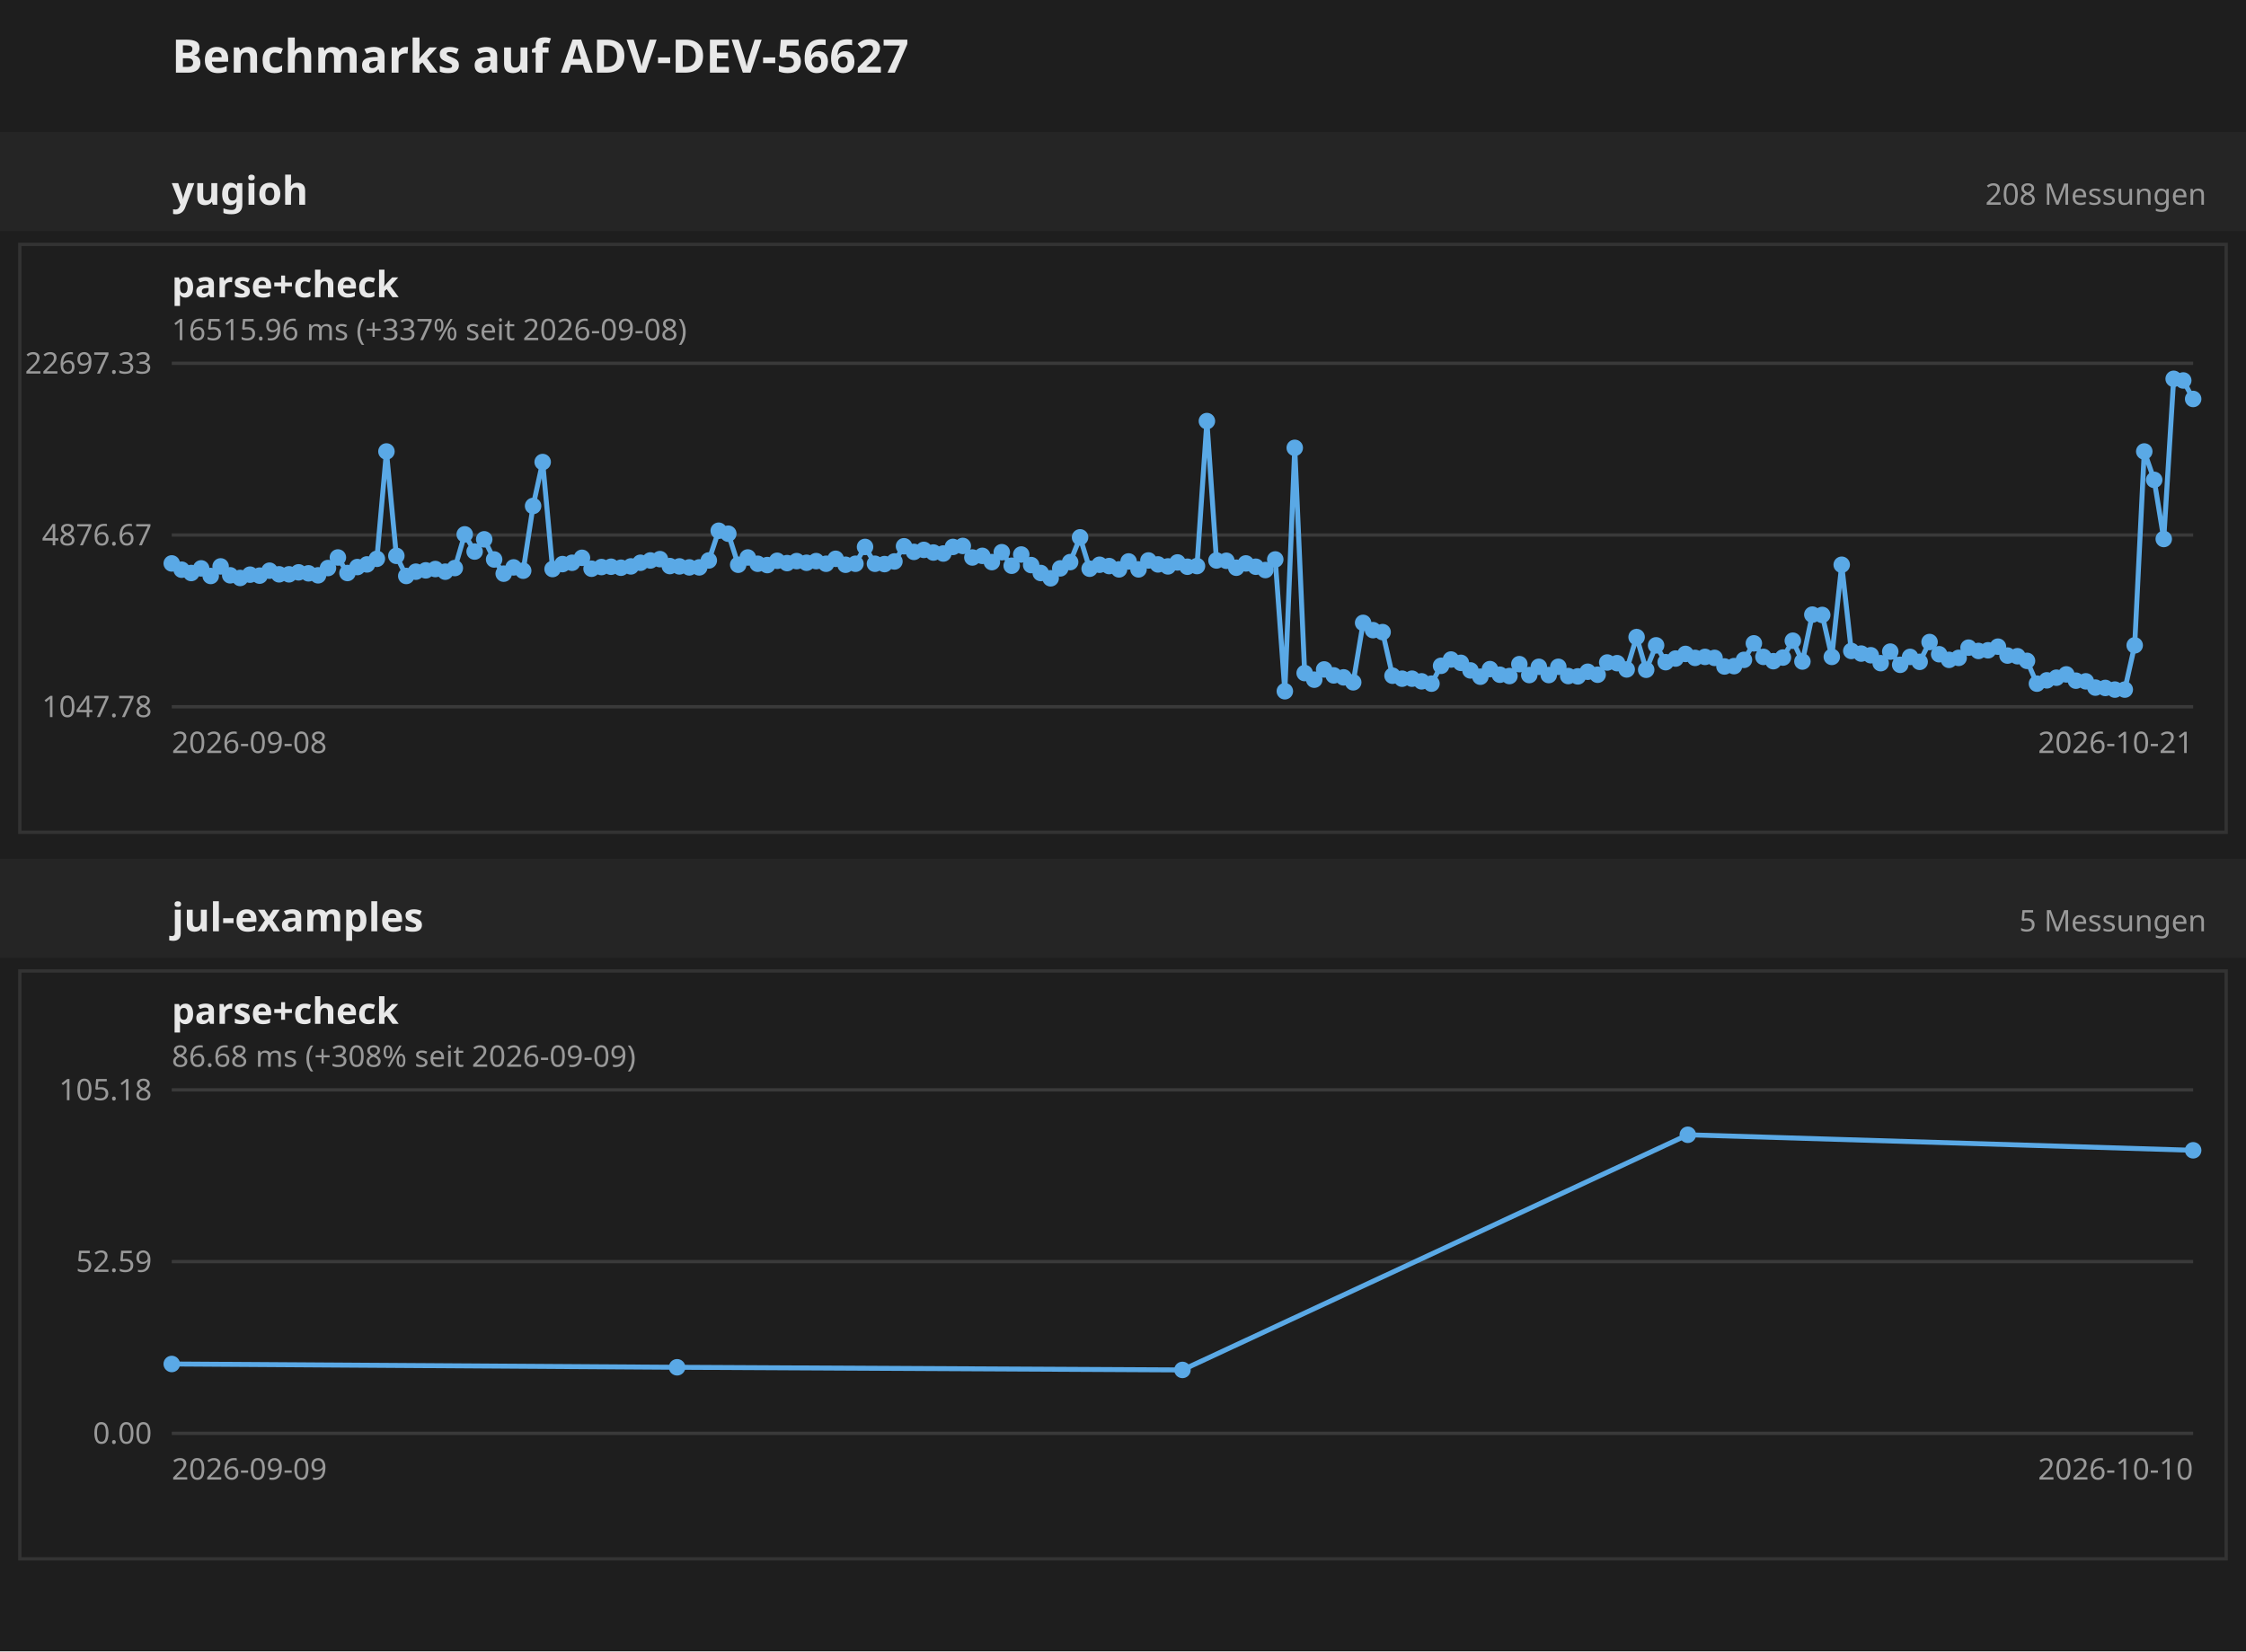
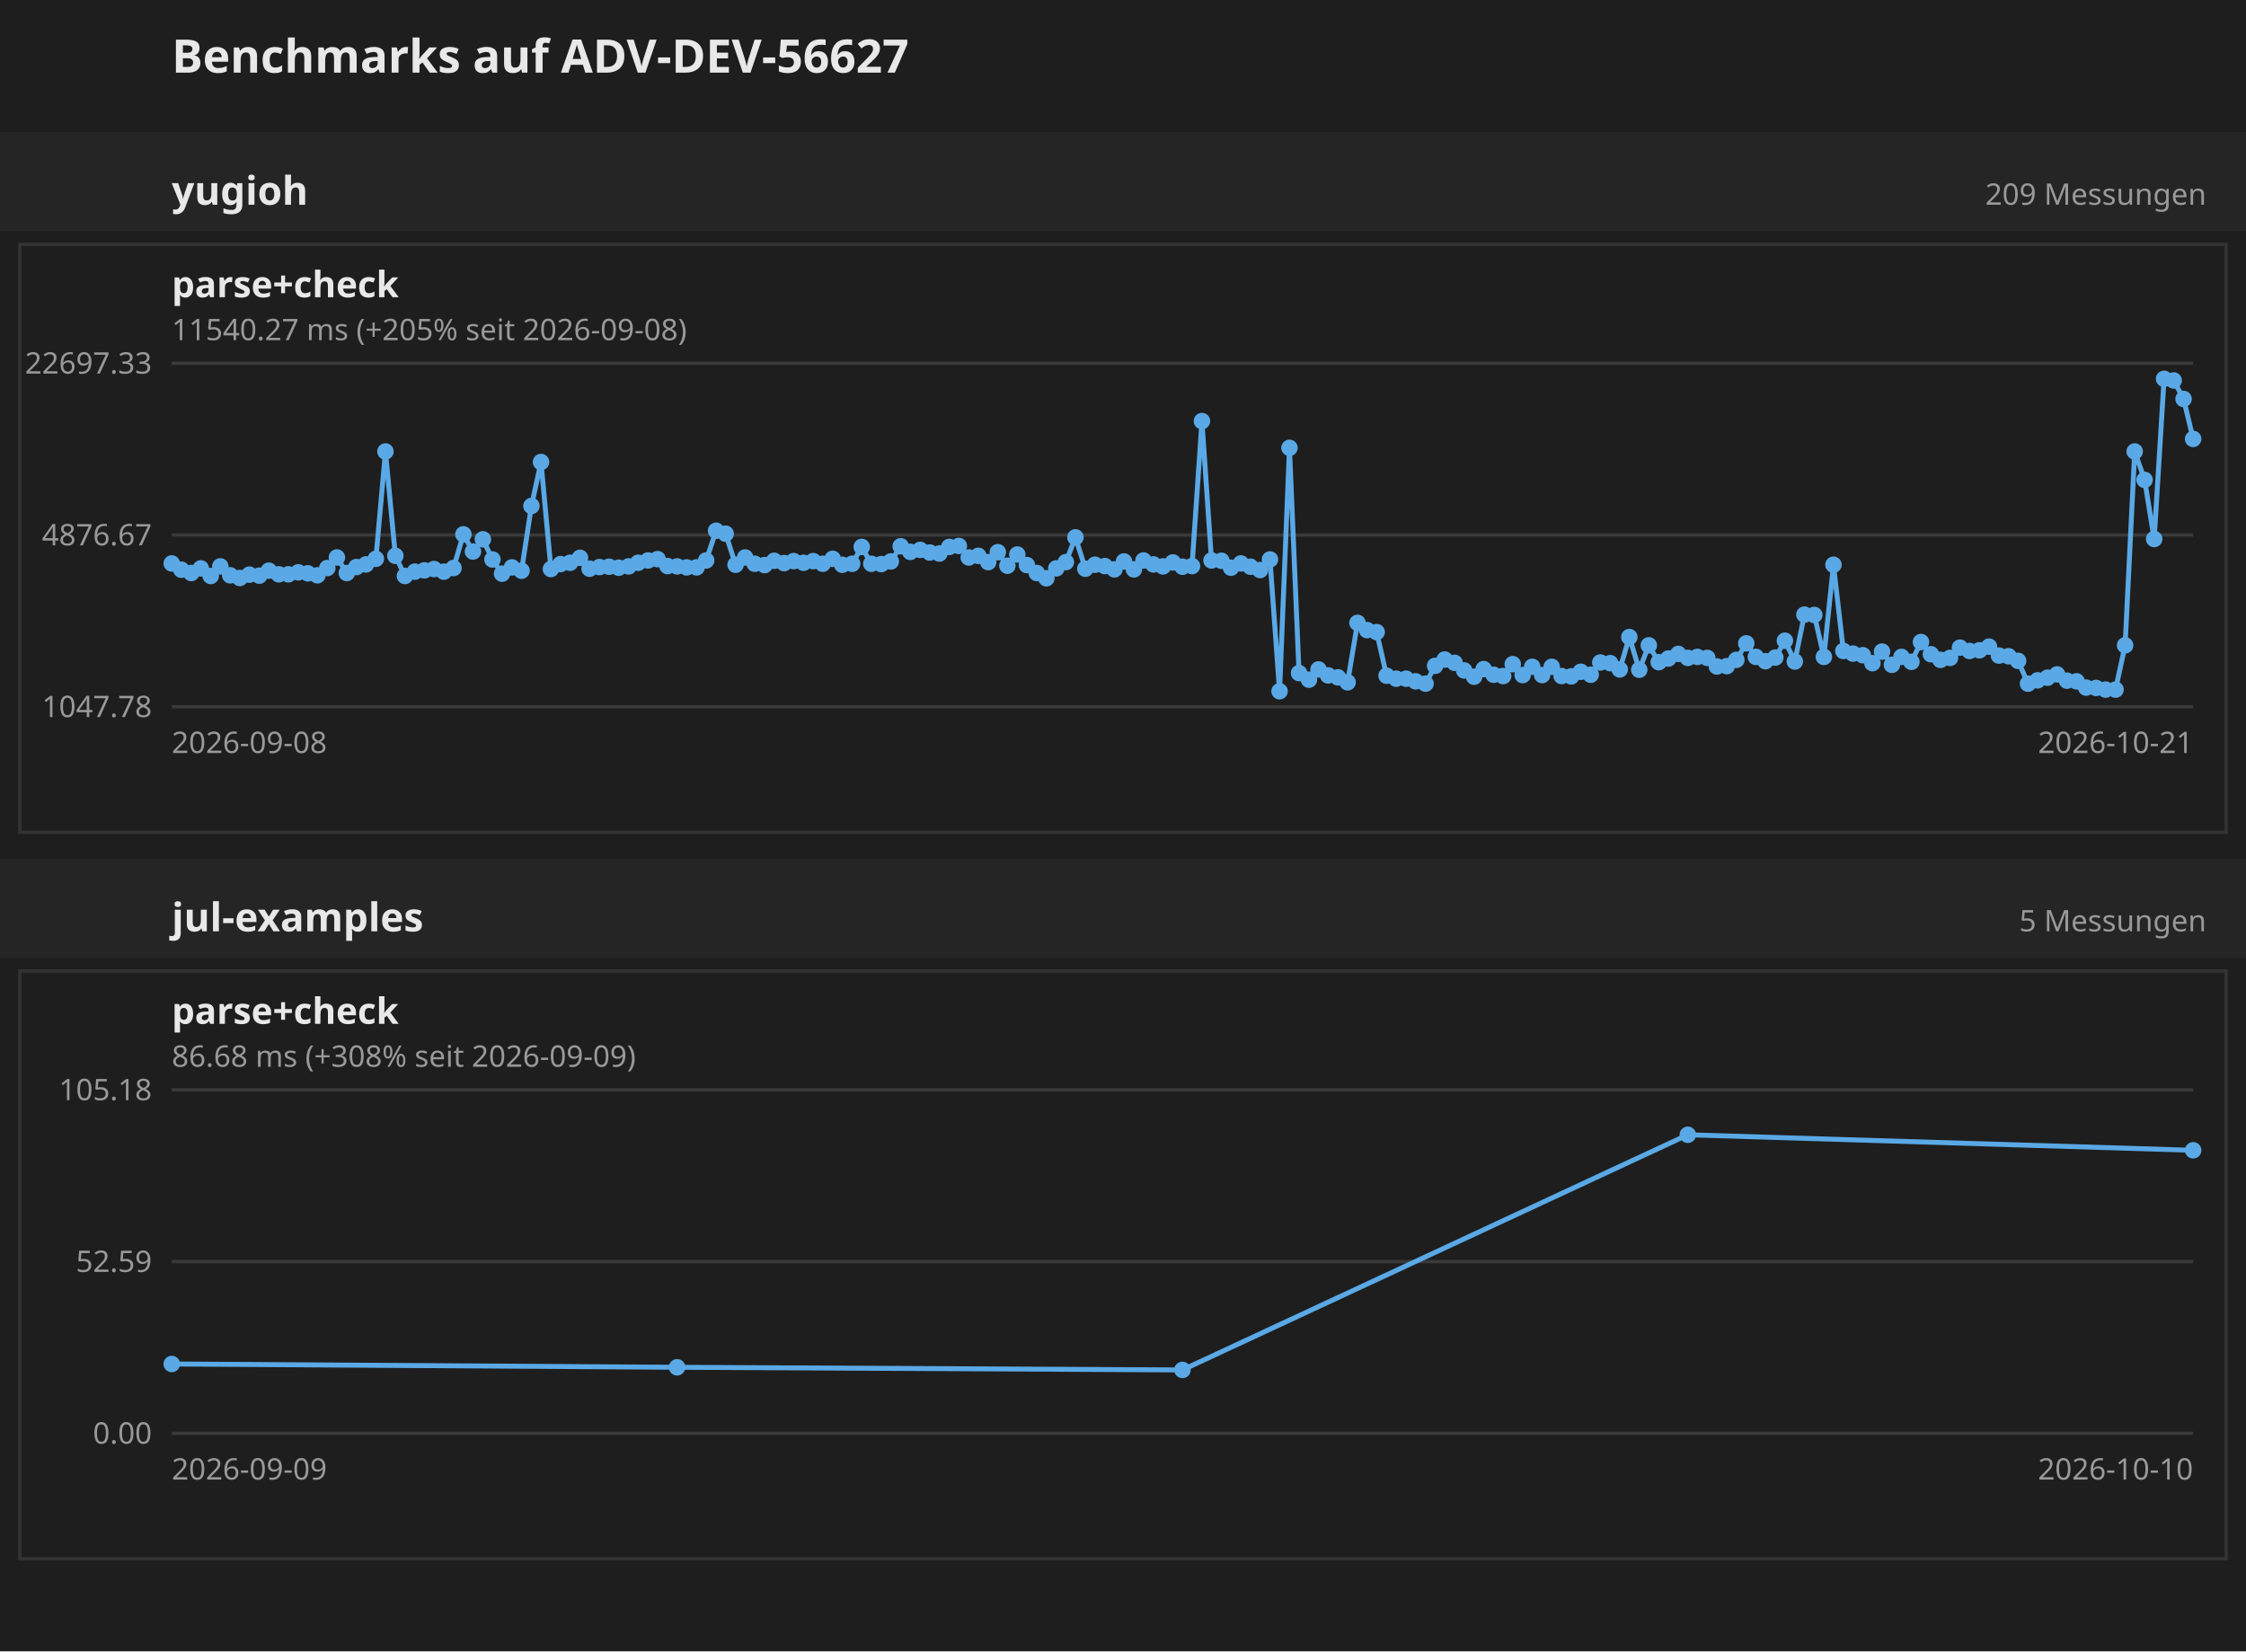
<svg xmlns="http://www.w3.org/2000/svg" width="680" height="500" font-family="sans-serif">
  <rect width="680" height="500" fill="#1e1e1e" />
  <text x="52" y="22" font-size="14" font-weight="bold" fill="#e8e8e8">Benchmarks auf ADV-DEV-56627</text>
  <g transform="translate(0 40)">
    <rect x="0" y="0" width="680" height="30" fill="#252525" />
    <text x="52" y="22" font-size="12" font-weight="bold" fill="#e8e8e8">yugioh</text>
-     <text x="668" y="22" text-anchor="end" font-size="9" fill="#999">208 Messungen</text>
+     <text x="668" y="22" text-anchor="end" font-size="9" fill="#999">209 Messungen</text>
    <g transform="translate(0 30)">
      <g transform="translate(0 0)">
        <rect x="6" y="4" width="668" height="178" fill="none" stroke="#333" />
        <text x="52" y="20" font-size="11" font-weight="bold" fill="#e8e8e8">parse+check</text>
-         <text x="52" y="33" font-size="9" fill="#999">16515.96 ms (+337% seit 2026-09-08)</text>
+         <text x="52" y="33" font-size="9" fill="#999">11540.27 ms (+205% seit 2026-09-08)</text>
        <line x1="52" y1="144.0" x2="664" y2="144.0" stroke="#3a3a3a" />
        <text x="46" y="144.0" text-anchor="end" dominant-baseline="middle" font-size="9" fill="#999">1047.78</text>
        <line x1="52" y1="92.0" x2="664" y2="92.0" stroke="#3a3a3a" />
        <text x="46" y="92.0" text-anchor="end" dominant-baseline="middle" font-size="9" fill="#999">4876.67</text>
        <line x1="52" y1="40.0" x2="664" y2="40.0" stroke="#3a3a3a" />
        <text x="46" y="40.0" text-anchor="end" dominant-baseline="middle" font-size="9" fill="#999">22697.33</text>
        <text x="52" y="158" font-size="9" fill="#999">2026-09-08</text>
        <text x="664" y="158" text-anchor="end" font-size="9" fill="#999">2026-10-21</text>
-         <polyline fill="none" stroke="#5aa9e6" stroke-width="1.5" points="52.0,100.6 55.0,102.5 57.9,103.5 60.9,102.1 63.8,104.4 66.8,101.5 69.7,104.2 72.7,105.0 75.7,104.0 78.6,104.3 81.6,102.8 84.5,103.9 87.5,103.9 90.4,103.3 93.4,103.6 96.3,104.2 99.3,102.0 102.3,98.8 105.2,103.5 108.2,101.7 111.1,100.9 114.1,99.2 117.0,66.7 120.0,98.3 123.0,104.4 125.9,103.1 128.9,102.7 131.8,102.3 134.8,103.1 137.7,102.0 140.7,91.8 143.7,97.0 146.6,93.3 149.6,99.4 152.5,103.7 155.5,101.8 158.4,102.8 161.4,83.2 164.3,69.9 167.3,102.3 170.3,100.8 173.2,100.4 176.2,98.9 179.1,102.2 182.1,101.7 185.0,101.6 188.0,101.9 191.0,101.5 193.9,100.4 196.9,99.7 199.8,99.3 202.8,101.4 205.7,101.5 208.7,101.8 211.7,101.8 214.6,99.7 217.6,90.7 220.5,91.6 223.5,101.0 226.4,98.8 229.4,100.7 232.3,101.1 235.3,99.8 238.3,100.5 241.2,99.9 244.2,100.4 247.1,99.9 250.1,100.7 253.0,99.2 256.0,101.0 259.0,100.7 261.9,95.6 264.9,100.7 267.8,100.8 270.8,100.0 273.7,95.4 276.7,97.1 279.7,96.5 282.6,97.3 285.6,97.6 288.5,95.6 291.5,95.3 294.4,98.8 297.4,98.3 300.3,100.2 303.3,97.2 306.3,101.3 309.2,97.9 312.2,101.1 315.1,103.5 318.1,105.1 321.0,102.1 324.0,100.2 327.0,92.7 329.9,102.2 332.9,101.0 335.8,101.4 338.8,102.4 341.7,100.0 344.7,102.4 347.7,99.7 350.6,100.9 353.6,101.5 356.5,100.3 359.5,101.6 362.4,101.4 365.4,57.5 368.3,99.7 371.3,99.8 374.3,101.9 377.2,100.6 380.2,101.6 383.1,102.6 386.1,99.4 389.0,139.3 392.0,65.6 395.0,133.8 397.9,135.8 400.9,132.7 403.8,134.5 406.8,135.1 409.7,136.6 412.7,118.6 415.7,120.8 418.6,121.4 421.6,134.6 424.5,135.5 427.5,135.5 430.4,136.3 433.4,137.0 436.3,131.6 439.3,129.7 442.3,130.7 445.2,133.0 448.2,134.9 451.1,132.6 454.1,134.3 457.0,134.7 460.0,131.1 463.0,134.4 465.9,131.9 468.9,134.4 471.8,131.9 474.8,134.7 477.7,134.8 480.7,133.4 483.7,134.3 486.6,130.6 489.6,130.8 492.5,132.7 495.5,122.9 498.4,132.8 501.4,125.4 504.3,130.5 507.3,129.4 510.3,128.0 513.2,129.2 516.2,128.9 519.1,129.2 522.1,131.8 525.0,131.7 528.0,129.8 531.0,124.8 533.9,128.9 536.9,130.2 539.8,129.1 542.8,124.0 545.7,130.3 548.7,116.1 551.7,116.2 554.6,128.9 557.6,101.0 560.5,127.1 563.5,127.9 566.4,128.4 569.4,130.8 572.3,127.3 575.3,131.3 578.3,128.9 581.2,130.4 584.2,124.4 587.1,128.1 590.1,129.8 593.0,129.2 596.0,126.1 599.0,127.1 601.9,126.9 604.9,125.8 607.8,128.5 610.8,128.7 613.7,130.1 616.7,137.0 619.7,136.0 622.6,135.2 625.6,134.2 628.5,136.1 631.5,136.3 634.4,138.2 637.4,138.3 640.3,138.8 643.3,138.8 646.3,125.4 649.2,66.7 652.2,75.3 655.1,93.2 658.1,44.7 661.0,45.2 664.0,50.8" />
+         <polyline fill="none" stroke="#5aa9e6" stroke-width="1.5" points="52.0,100.6 54.9,102.5 57.9,103.5 60.8,102.1 63.8,104.4 66.7,101.5 69.7,104.2 72.6,105.0 75.5,104.0 78.5,104.3 81.4,102.8 84.4,103.9 87.3,103.9 90.3,103.3 93.2,103.6 96.1,104.2 99.1,102.0 102.0,98.8 105.0,103.5 107.9,101.7 110.8,100.9 113.8,99.2 116.7,66.7 119.7,98.3 122.6,104.4 125.6,103.1 128.5,102.7 131.4,102.3 134.4,103.1 137.3,102.0 140.3,91.8 143.2,97.0 146.2,93.3 149.1,99.4 152.0,103.7 155.0,101.8 157.9,102.8 160.9,83.2 163.8,69.9 166.8,102.3 169.7,100.8 172.6,100.4 175.6,98.9 178.5,102.2 181.5,101.7 184.4,101.6 187.3,101.9 190.3,101.5 193.2,100.4 196.2,99.7 199.1,99.3 202.1,101.4 205.0,101.5 207.9,101.8 210.9,101.8 213.8,99.7 216.8,90.7 219.7,91.6 222.7,101.0 225.6,98.8 228.5,100.7 231.5,101.1 234.4,99.8 237.4,100.5 240.3,99.9 243.3,100.4 246.2,99.9 249.1,100.7 252.1,99.2 255.0,101.0 258.0,100.7 260.9,95.6 263.8,100.7 266.8,100.8 269.7,100.0 272.7,95.4 275.6,97.1 278.6,96.5 281.5,97.3 284.4,97.6 287.4,95.6 290.3,95.3 293.3,98.8 296.2,98.3 299.2,100.2 302.1,97.2 305.0,101.3 308.0,97.9 310.9,101.1 313.9,103.5 316.8,105.1 319.8,102.1 322.7,100.2 325.6,92.7 328.6,102.2 331.5,101.0 334.5,101.4 337.4,102.4 340.3,100.0 343.3,102.4 346.2,99.7 349.2,100.9 352.1,101.5 355.1,100.3 358.0,101.6 360.9,101.4 363.9,57.5 366.8,99.7 369.8,99.8 372.7,101.9 375.7,100.6 378.6,101.6 381.5,102.6 384.5,99.4 387.4,139.3 390.4,65.6 393.3,133.8 396.3,135.8 399.2,132.7 402.1,134.5 405.1,135.1 408.0,136.6 411.0,118.6 413.9,120.8 416.8,121.4 419.8,134.6 422.7,135.5 425.7,135.5 428.6,136.3 431.6,137.0 434.5,131.6 437.4,129.7 440.4,130.7 443.3,133.0 446.3,134.9 449.2,132.6 452.2,134.3 455.1,134.7 458.0,131.1 461.0,134.4 463.9,131.9 466.9,134.4 469.8,131.9 472.8,134.7 475.7,134.8 478.6,133.4 481.6,134.3 484.5,130.6 487.5,130.8 490.4,132.7 493.3,122.9 496.3,132.8 499.2,125.4 502.2,130.5 505.1,129.4 508.1,128.0 511.0,129.2 513.9,128.9 516.9,129.2 519.8,131.8 522.8,131.7 525.7,129.8 528.7,124.8 531.6,128.9 534.5,130.2 537.5,129.1 540.4,124.0 543.4,130.3 546.3,116.1 549.3,116.2 552.2,128.9 555.1,101.0 558.1,127.1 561.0,127.9 564.0,128.4 566.9,130.8 569.8,127.3 572.8,131.3 575.7,128.9 578.7,130.4 581.6,124.4 584.6,128.1 587.5,129.8 590.4,129.2 593.4,126.1 596.3,127.1 599.3,126.9 602.2,125.8 605.2,128.5 608.1,128.7 611.0,130.1 614.0,137.0 616.9,136.0 619.9,135.2 622.8,134.2 625.8,136.1 628.7,136.3 631.6,138.2 634.6,138.3 637.5,138.8 640.5,138.8 643.4,125.4 646.3,66.7 649.3,75.3 652.2,93.2 655.2,44.7 658.1,45.2 661.1,50.8 664.0,62.9" />
        <circle cx="52.0" cy="100.6" r="2.5" fill="#5aa9e6" />
-         <circle cx="55.0" cy="102.5" r="2.5" fill="#5aa9e6" />
+         <circle cx="54.9" cy="102.5" r="2.5" fill="#5aa9e6" />
        <circle cx="57.9" cy="103.5" r="2.5" fill="#5aa9e6" />
-         <circle cx="60.9" cy="102.1" r="2.5" fill="#5aa9e6" />
+         <circle cx="60.8" cy="102.1" r="2.5" fill="#5aa9e6" />
        <circle cx="63.8" cy="104.4" r="2.5" fill="#5aa9e6" />
-         <circle cx="66.8" cy="101.5" r="2.5" fill="#5aa9e6" />
+         <circle cx="66.7" cy="101.5" r="2.5" fill="#5aa9e6" />
        <circle cx="69.7" cy="104.2" r="2.5" fill="#5aa9e6" />
-         <circle cx="72.7" cy="105.0" r="2.5" fill="#5aa9e6" />
-         <circle cx="75.7" cy="104.0" r="2.5" fill="#5aa9e6" />
-         <circle cx="78.6" cy="104.3" r="2.5" fill="#5aa9e6" />
-         <circle cx="81.6" cy="102.8" r="2.5" fill="#5aa9e6" />
-         <circle cx="84.5" cy="103.9" r="2.5" fill="#5aa9e6" />
-         <circle cx="87.5" cy="103.9" r="2.5" fill="#5aa9e6" />
-         <circle cx="90.4" cy="103.3" r="2.5" fill="#5aa9e6" />
-         <circle cx="93.4" cy="103.6" r="2.5" fill="#5aa9e6" />
-         <circle cx="96.3" cy="104.2" r="2.5" fill="#5aa9e6" />
-         <circle cx="99.3" cy="102.0" r="2.5" fill="#5aa9e6" />
-         <circle cx="102.3" cy="98.8" r="2.5" fill="#5aa9e6" />
-         <circle cx="105.2" cy="103.5" r="2.5" fill="#5aa9e6" />
-         <circle cx="108.2" cy="101.7" r="2.5" fill="#5aa9e6" />
-         <circle cx="111.1" cy="100.9" r="2.5" fill="#5aa9e6" />
-         <circle cx="114.1" cy="99.2" r="2.5" fill="#5aa9e6" />
-         <circle cx="117.0" cy="66.7" r="2.5" fill="#5aa9e6" />
-         <circle cx="120.0" cy="98.3" r="2.5" fill="#5aa9e6" />
-         <circle cx="123.0" cy="104.4" r="2.5" fill="#5aa9e6" />
-         <circle cx="125.9" cy="103.1" r="2.5" fill="#5aa9e6" />
-         <circle cx="128.9" cy="102.7" r="2.5" fill="#5aa9e6" />
-         <circle cx="131.8" cy="102.3" r="2.5" fill="#5aa9e6" />
-         <circle cx="134.8" cy="103.1" r="2.5" fill="#5aa9e6" />
-         <circle cx="137.7" cy="102.0" r="2.5" fill="#5aa9e6" />
-         <circle cx="140.7" cy="91.8" r="2.5" fill="#5aa9e6" />
-         <circle cx="143.7" cy="97.0" r="2.5" fill="#5aa9e6" />
-         <circle cx="146.6" cy="93.3" r="2.5" fill="#5aa9e6" />
-         <circle cx="149.6" cy="99.4" r="2.5" fill="#5aa9e6" />
-         <circle cx="152.5" cy="103.7" r="2.5" fill="#5aa9e6" />
-         <circle cx="155.5" cy="101.8" r="2.5" fill="#5aa9e6" />
-         <circle cx="158.4" cy="102.8" r="2.5" fill="#5aa9e6" />
-         <circle cx="161.4" cy="83.2" r="2.5" fill="#5aa9e6" />
-         <circle cx="164.3" cy="69.9" r="2.5" fill="#5aa9e6" />
-         <circle cx="167.3" cy="102.3" r="2.5" fill="#5aa9e6" />
-         <circle cx="170.3" cy="100.8" r="2.5" fill="#5aa9e6" />
-         <circle cx="173.2" cy="100.4" r="2.5" fill="#5aa9e6" />
-         <circle cx="176.2" cy="98.9" r="2.5" fill="#5aa9e6" />
-         <circle cx="179.1" cy="102.2" r="2.5" fill="#5aa9e6" />
-         <circle cx="182.1" cy="101.7" r="2.5" fill="#5aa9e6" />
-         <circle cx="185.0" cy="101.6" r="2.5" fill="#5aa9e6" />
-         <circle cx="188.0" cy="101.9" r="2.5" fill="#5aa9e6" />
-         <circle cx="191.0" cy="101.5" r="2.5" fill="#5aa9e6" />
-         <circle cx="193.9" cy="100.4" r="2.5" fill="#5aa9e6" />
-         <circle cx="196.9" cy="99.7" r="2.5" fill="#5aa9e6" />
-         <circle cx="199.8" cy="99.3" r="2.5" fill="#5aa9e6" />
-         <circle cx="202.8" cy="101.4" r="2.5" fill="#5aa9e6" />
-         <circle cx="205.7" cy="101.5" r="2.5" fill="#5aa9e6" />
-         <circle cx="208.7" cy="101.8" r="2.5" fill="#5aa9e6" />
-         <circle cx="211.7" cy="101.8" r="2.5" fill="#5aa9e6" />
-         <circle cx="214.6" cy="99.7" r="2.5" fill="#5aa9e6" />
-         <circle cx="217.6" cy="90.7" r="2.5" fill="#5aa9e6" />
-         <circle cx="220.5" cy="91.6" r="2.5" fill="#5aa9e6" />
-         <circle cx="223.5" cy="101.0" r="2.5" fill="#5aa9e6" />
-         <circle cx="226.4" cy="98.8" r="2.5" fill="#5aa9e6" />
-         <circle cx="229.4" cy="100.7" r="2.5" fill="#5aa9e6" />
-         <circle cx="232.3" cy="101.1" r="2.5" fill="#5aa9e6" />
-         <circle cx="235.3" cy="99.8" r="2.5" fill="#5aa9e6" />
-         <circle cx="238.3" cy="100.5" r="2.5" fill="#5aa9e6" />
-         <circle cx="241.2" cy="99.9" r="2.5" fill="#5aa9e6" />
-         <circle cx="244.2" cy="100.4" r="2.5" fill="#5aa9e6" />
-         <circle cx="247.1" cy="99.9" r="2.5" fill="#5aa9e6" />
-         <circle cx="250.1" cy="100.7" r="2.5" fill="#5aa9e6" />
-         <circle cx="253.0" cy="99.2" r="2.5" fill="#5aa9e6" />
-         <circle cx="256.0" cy="101.0" r="2.5" fill="#5aa9e6" />
-         <circle cx="259.0" cy="100.7" r="2.5" fill="#5aa9e6" />
-         <circle cx="261.9" cy="95.6" r="2.5" fill="#5aa9e6" />
-         <circle cx="264.9" cy="100.7" r="2.5" fill="#5aa9e6" />
-         <circle cx="267.8" cy="100.8" r="2.5" fill="#5aa9e6" />
-         <circle cx="270.8" cy="100.0" r="2.5" fill="#5aa9e6" />
-         <circle cx="273.7" cy="95.4" r="2.5" fill="#5aa9e6" />
-         <circle cx="276.7" cy="97.1" r="2.5" fill="#5aa9e6" />
-         <circle cx="279.7" cy="96.5" r="2.5" fill="#5aa9e6" />
-         <circle cx="282.6" cy="97.3" r="2.5" fill="#5aa9e6" />
-         <circle cx="285.6" cy="97.6" r="2.5" fill="#5aa9e6" />
-         <circle cx="288.5" cy="95.6" r="2.5" fill="#5aa9e6" />
-         <circle cx="291.5" cy="95.3" r="2.5" fill="#5aa9e6" />
-         <circle cx="294.4" cy="98.8" r="2.5" fill="#5aa9e6" />
-         <circle cx="297.4" cy="98.3" r="2.5" fill="#5aa9e6" />
-         <circle cx="300.3" cy="100.2" r="2.5" fill="#5aa9e6" />
-         <circle cx="303.3" cy="97.2" r="2.5" fill="#5aa9e6" />
-         <circle cx="306.3" cy="101.3" r="2.5" fill="#5aa9e6" />
-         <circle cx="309.2" cy="97.9" r="2.5" fill="#5aa9e6" />
-         <circle cx="312.2" cy="101.1" r="2.5" fill="#5aa9e6" />
-         <circle cx="315.1" cy="103.5" r="2.5" fill="#5aa9e6" />
-         <circle cx="318.1" cy="105.1" r="2.5" fill="#5aa9e6" />
-         <circle cx="321.0" cy="102.1" r="2.5" fill="#5aa9e6" />
-         <circle cx="324.0" cy="100.2" r="2.5" fill="#5aa9e6" />
-         <circle cx="327.0" cy="92.7" r="2.5" fill="#5aa9e6" />
-         <circle cx="329.9" cy="102.2" r="2.5" fill="#5aa9e6" />
-         <circle cx="332.9" cy="101.0" r="2.5" fill="#5aa9e6" />
-         <circle cx="335.8" cy="101.4" r="2.5" fill="#5aa9e6" />
-         <circle cx="338.8" cy="102.4" r="2.5" fill="#5aa9e6" />
-         <circle cx="341.7" cy="100.0" r="2.5" fill="#5aa9e6" />
-         <circle cx="344.7" cy="102.4" r="2.5" fill="#5aa9e6" />
-         <circle cx="347.7" cy="99.7" r="2.5" fill="#5aa9e6" />
-         <circle cx="350.6" cy="100.9" r="2.5" fill="#5aa9e6" />
-         <circle cx="353.6" cy="101.5" r="2.5" fill="#5aa9e6" />
-         <circle cx="356.5" cy="100.3" r="2.5" fill="#5aa9e6" />
-         <circle cx="359.5" cy="101.6" r="2.5" fill="#5aa9e6" />
-         <circle cx="362.4" cy="101.4" r="2.5" fill="#5aa9e6" />
-         <circle cx="365.4" cy="57.5" r="2.5" fill="#5aa9e6" />
-         <circle cx="368.3" cy="99.7" r="2.5" fill="#5aa9e6" />
-         <circle cx="371.3" cy="99.8" r="2.5" fill="#5aa9e6" />
-         <circle cx="374.3" cy="101.9" r="2.5" fill="#5aa9e6" />
-         <circle cx="377.2" cy="100.6" r="2.5" fill="#5aa9e6" />
-         <circle cx="380.2" cy="101.6" r="2.5" fill="#5aa9e6" />
-         <circle cx="383.1" cy="102.6" r="2.5" fill="#5aa9e6" />
-         <circle cx="386.1" cy="99.4" r="2.5" fill="#5aa9e6" />
-         <circle cx="389.0" cy="139.3" r="2.5" fill="#5aa9e6" />
-         <circle cx="392.0" cy="65.6" r="2.5" fill="#5aa9e6" />
-         <circle cx="395.0" cy="133.8" r="2.5" fill="#5aa9e6" />
-         <circle cx="397.9" cy="135.8" r="2.5" fill="#5aa9e6" />
-         <circle cx="400.9" cy="132.7" r="2.5" fill="#5aa9e6" />
-         <circle cx="403.8" cy="134.5" r="2.5" fill="#5aa9e6" />
-         <circle cx="406.8" cy="135.1" r="2.5" fill="#5aa9e6" />
-         <circle cx="409.7" cy="136.6" r="2.5" fill="#5aa9e6" />
-         <circle cx="412.7" cy="118.6" r="2.5" fill="#5aa9e6" />
-         <circle cx="415.7" cy="120.8" r="2.5" fill="#5aa9e6" />
-         <circle cx="418.6" cy="121.4" r="2.5" fill="#5aa9e6" />
-         <circle cx="421.6" cy="134.6" r="2.5" fill="#5aa9e6" />
-         <circle cx="424.5" cy="135.5" r="2.5" fill="#5aa9e6" />
-         <circle cx="427.5" cy="135.5" r="2.5" fill="#5aa9e6" />
-         <circle cx="430.4" cy="136.3" r="2.5" fill="#5aa9e6" />
-         <circle cx="433.4" cy="137.0" r="2.5" fill="#5aa9e6" />
-         <circle cx="436.3" cy="131.6" r="2.5" fill="#5aa9e6" />
-         <circle cx="439.3" cy="129.7" r="2.5" fill="#5aa9e6" />
-         <circle cx="442.3" cy="130.7" r="2.5" fill="#5aa9e6" />
-         <circle cx="445.2" cy="133.0" r="2.5" fill="#5aa9e6" />
-         <circle cx="448.2" cy="134.9" r="2.5" fill="#5aa9e6" />
-         <circle cx="451.1" cy="132.6" r="2.5" fill="#5aa9e6" />
-         <circle cx="454.1" cy="134.3" r="2.5" fill="#5aa9e6" />
-         <circle cx="457.0" cy="134.7" r="2.5" fill="#5aa9e6" />
-         <circle cx="460.0" cy="131.1" r="2.5" fill="#5aa9e6" />
-         <circle cx="463.0" cy="134.4" r="2.5" fill="#5aa9e6" />
-         <circle cx="465.9" cy="131.9" r="2.5" fill="#5aa9e6" />
-         <circle cx="468.9" cy="134.4" r="2.5" fill="#5aa9e6" />
-         <circle cx="471.8" cy="131.9" r="2.5" fill="#5aa9e6" />
-         <circle cx="474.8" cy="134.7" r="2.5" fill="#5aa9e6" />
-         <circle cx="477.7" cy="134.8" r="2.5" fill="#5aa9e6" />
-         <circle cx="480.7" cy="133.4" r="2.5" fill="#5aa9e6" />
-         <circle cx="483.7" cy="134.3" r="2.5" fill="#5aa9e6" />
-         <circle cx="486.6" cy="130.6" r="2.5" fill="#5aa9e6" />
-         <circle cx="489.6" cy="130.8" r="2.5" fill="#5aa9e6" />
-         <circle cx="492.5" cy="132.7" r="2.5" fill="#5aa9e6" />
-         <circle cx="495.5" cy="122.9" r="2.5" fill="#5aa9e6" />
-         <circle cx="498.4" cy="132.8" r="2.5" fill="#5aa9e6" />
-         <circle cx="501.4" cy="125.4" r="2.5" fill="#5aa9e6" />
-         <circle cx="504.3" cy="130.5" r="2.5" fill="#5aa9e6" />
-         <circle cx="507.3" cy="129.4" r="2.5" fill="#5aa9e6" />
-         <circle cx="510.3" cy="128.0" r="2.5" fill="#5aa9e6" />
-         <circle cx="513.2" cy="129.2" r="2.5" fill="#5aa9e6" />
-         <circle cx="516.2" cy="128.9" r="2.5" fill="#5aa9e6" />
-         <circle cx="519.1" cy="129.2" r="2.5" fill="#5aa9e6" />
-         <circle cx="522.1" cy="131.8" r="2.5" fill="#5aa9e6" />
-         <circle cx="525.0" cy="131.7" r="2.5" fill="#5aa9e6" />
-         <circle cx="528.0" cy="129.8" r="2.5" fill="#5aa9e6" />
-         <circle cx="531.0" cy="124.8" r="2.5" fill="#5aa9e6" />
-         <circle cx="533.9" cy="128.9" r="2.5" fill="#5aa9e6" />
-         <circle cx="536.9" cy="130.2" r="2.5" fill="#5aa9e6" />
-         <circle cx="539.8" cy="129.1" r="2.5" fill="#5aa9e6" />
-         <circle cx="542.8" cy="124.0" r="2.5" fill="#5aa9e6" />
-         <circle cx="545.7" cy="130.3" r="2.5" fill="#5aa9e6" />
-         <circle cx="548.7" cy="116.1" r="2.5" fill="#5aa9e6" />
-         <circle cx="551.7" cy="116.2" r="2.5" fill="#5aa9e6" />
-         <circle cx="554.6" cy="128.9" r="2.5" fill="#5aa9e6" />
-         <circle cx="557.6" cy="101.0" r="2.5" fill="#5aa9e6" />
-         <circle cx="560.5" cy="127.1" r="2.5" fill="#5aa9e6" />
-         <circle cx="563.5" cy="127.9" r="2.5" fill="#5aa9e6" />
-         <circle cx="566.4" cy="128.4" r="2.5" fill="#5aa9e6" />
-         <circle cx="569.4" cy="130.8" r="2.5" fill="#5aa9e6" />
-         <circle cx="572.3" cy="127.3" r="2.5" fill="#5aa9e6" />
-         <circle cx="575.3" cy="131.3" r="2.5" fill="#5aa9e6" />
-         <circle cx="578.3" cy="128.9" r="2.5" fill="#5aa9e6" />
-         <circle cx="581.2" cy="130.4" r="2.5" fill="#5aa9e6" />
-         <circle cx="584.2" cy="124.4" r="2.5" fill="#5aa9e6" />
-         <circle cx="587.1" cy="128.1" r="2.5" fill="#5aa9e6" />
-         <circle cx="590.1" cy="129.8" r="2.5" fill="#5aa9e6" />
-         <circle cx="593.0" cy="129.2" r="2.5" fill="#5aa9e6" />
-         <circle cx="596.0" cy="126.1" r="2.5" fill="#5aa9e6" />
-         <circle cx="599.0" cy="127.1" r="2.5" fill="#5aa9e6" />
-         <circle cx="601.9" cy="126.9" r="2.5" fill="#5aa9e6" />
-         <circle cx="604.9" cy="125.8" r="2.5" fill="#5aa9e6" />
-         <circle cx="607.8" cy="128.5" r="2.5" fill="#5aa9e6" />
-         <circle cx="610.8" cy="128.7" r="2.5" fill="#5aa9e6" />
-         <circle cx="613.7" cy="130.1" r="2.5" fill="#5aa9e6" />
-         <circle cx="616.7" cy="137.0" r="2.5" fill="#5aa9e6" />
-         <circle cx="619.7" cy="136.0" r="2.5" fill="#5aa9e6" />
-         <circle cx="622.6" cy="135.2" r="2.5" fill="#5aa9e6" />
-         <circle cx="625.6" cy="134.2" r="2.5" fill="#5aa9e6" />
-         <circle cx="628.5" cy="136.1" r="2.5" fill="#5aa9e6" />
-         <circle cx="631.5" cy="136.3" r="2.5" fill="#5aa9e6" />
-         <circle cx="634.4" cy="138.2" r="2.5" fill="#5aa9e6" />
-         <circle cx="637.4" cy="138.3" r="2.5" fill="#5aa9e6" />
-         <circle cx="640.3" cy="138.8" r="2.5" fill="#5aa9e6" />
-         <circle cx="643.3" cy="138.8" r="2.5" fill="#5aa9e6" />
-         <circle cx="646.3" cy="125.4" r="2.5" fill="#5aa9e6" />
-         <circle cx="649.2" cy="66.7" r="2.5" fill="#5aa9e6" />
-         <circle cx="652.2" cy="75.3" r="2.5" fill="#5aa9e6" />
-         <circle cx="655.1" cy="93.2" r="2.5" fill="#5aa9e6" />
-         <circle cx="658.1" cy="44.7" r="2.5" fill="#5aa9e6" />
-         <circle cx="661.0" cy="45.2" r="2.5" fill="#5aa9e6" />
-         <circle cx="664.0" cy="50.8" r="2.5" fill="#5aa9e6" />
+         <circle cx="72.6" cy="105.0" r="2.5" fill="#5aa9e6" />
+         <circle cx="75.5" cy="104.0" r="2.5" fill="#5aa9e6" />
+         <circle cx="78.5" cy="104.3" r="2.5" fill="#5aa9e6" />
+         <circle cx="81.4" cy="102.8" r="2.5" fill="#5aa9e6" />
+         <circle cx="84.4" cy="103.9" r="2.5" fill="#5aa9e6" />
+         <circle cx="87.3" cy="103.9" r="2.5" fill="#5aa9e6" />
+         <circle cx="90.3" cy="103.3" r="2.5" fill="#5aa9e6" />
+         <circle cx="93.2" cy="103.6" r="2.5" fill="#5aa9e6" />
+         <circle cx="96.1" cy="104.2" r="2.5" fill="#5aa9e6" />
+         <circle cx="99.1" cy="102.0" r="2.5" fill="#5aa9e6" />
+         <circle cx="102.0" cy="98.8" r="2.5" fill="#5aa9e6" />
+         <circle cx="105.0" cy="103.5" r="2.5" fill="#5aa9e6" />
+         <circle cx="107.9" cy="101.7" r="2.5" fill="#5aa9e6" />
+         <circle cx="110.8" cy="100.9" r="2.5" fill="#5aa9e6" />
+         <circle cx="113.8" cy="99.2" r="2.5" fill="#5aa9e6" />
+         <circle cx="116.7" cy="66.7" r="2.5" fill="#5aa9e6" />
+         <circle cx="119.7" cy="98.3" r="2.5" fill="#5aa9e6" />
+         <circle cx="122.6" cy="104.4" r="2.5" fill="#5aa9e6" />
+         <circle cx="125.6" cy="103.1" r="2.5" fill="#5aa9e6" />
+         <circle cx="128.5" cy="102.7" r="2.5" fill="#5aa9e6" />
+         <circle cx="131.4" cy="102.3" r="2.5" fill="#5aa9e6" />
+         <circle cx="134.4" cy="103.1" r="2.5" fill="#5aa9e6" />
+         <circle cx="137.3" cy="102.0" r="2.5" fill="#5aa9e6" />
+         <circle cx="140.3" cy="91.8" r="2.5" fill="#5aa9e6" />
+         <circle cx="143.2" cy="97.0" r="2.5" fill="#5aa9e6" />
+         <circle cx="146.2" cy="93.3" r="2.5" fill="#5aa9e6" />
+         <circle cx="149.1" cy="99.4" r="2.5" fill="#5aa9e6" />
+         <circle cx="152.0" cy="103.7" r="2.5" fill="#5aa9e6" />
+         <circle cx="155.0" cy="101.8" r="2.5" fill="#5aa9e6" />
+         <circle cx="157.9" cy="102.8" r="2.5" fill="#5aa9e6" />
+         <circle cx="160.9" cy="83.2" r="2.5" fill="#5aa9e6" />
+         <circle cx="163.8" cy="69.9" r="2.5" fill="#5aa9e6" />
+         <circle cx="166.8" cy="102.3" r="2.5" fill="#5aa9e6" />
+         <circle cx="169.7" cy="100.8" r="2.5" fill="#5aa9e6" />
+         <circle cx="172.6" cy="100.4" r="2.5" fill="#5aa9e6" />
+         <circle cx="175.6" cy="98.9" r="2.5" fill="#5aa9e6" />
+         <circle cx="178.5" cy="102.2" r="2.5" fill="#5aa9e6" />
+         <circle cx="181.5" cy="101.7" r="2.5" fill="#5aa9e6" />
+         <circle cx="184.4" cy="101.6" r="2.5" fill="#5aa9e6" />
+         <circle cx="187.3" cy="101.9" r="2.5" fill="#5aa9e6" />
+         <circle cx="190.3" cy="101.5" r="2.5" fill="#5aa9e6" />
+         <circle cx="193.2" cy="100.4" r="2.5" fill="#5aa9e6" />
+         <circle cx="196.2" cy="99.7" r="2.5" fill="#5aa9e6" />
+         <circle cx="199.1" cy="99.3" r="2.5" fill="#5aa9e6" />
+         <circle cx="202.1" cy="101.4" r="2.5" fill="#5aa9e6" />
+         <circle cx="205.0" cy="101.5" r="2.5" fill="#5aa9e6" />
+         <circle cx="207.9" cy="101.8" r="2.5" fill="#5aa9e6" />
+         <circle cx="210.9" cy="101.8" r="2.5" fill="#5aa9e6" />
+         <circle cx="213.8" cy="99.7" r="2.5" fill="#5aa9e6" />
+         <circle cx="216.8" cy="90.7" r="2.5" fill="#5aa9e6" />
+         <circle cx="219.7" cy="91.6" r="2.5" fill="#5aa9e6" />
+         <circle cx="222.7" cy="101.0" r="2.5" fill="#5aa9e6" />
+         <circle cx="225.6" cy="98.8" r="2.5" fill="#5aa9e6" />
+         <circle cx="228.5" cy="100.7" r="2.5" fill="#5aa9e6" />
+         <circle cx="231.5" cy="101.1" r="2.5" fill="#5aa9e6" />
+         <circle cx="234.4" cy="99.8" r="2.5" fill="#5aa9e6" />
+         <circle cx="237.4" cy="100.5" r="2.5" fill="#5aa9e6" />
+         <circle cx="240.3" cy="99.9" r="2.5" fill="#5aa9e6" />
+         <circle cx="243.3" cy="100.4" r="2.5" fill="#5aa9e6" />
+         <circle cx="246.2" cy="99.9" r="2.5" fill="#5aa9e6" />
+         <circle cx="249.1" cy="100.7" r="2.5" fill="#5aa9e6" />
+         <circle cx="252.1" cy="99.2" r="2.5" fill="#5aa9e6" />
+         <circle cx="255.0" cy="101.0" r="2.5" fill="#5aa9e6" />
+         <circle cx="258.0" cy="100.7" r="2.5" fill="#5aa9e6" />
+         <circle cx="260.9" cy="95.6" r="2.5" fill="#5aa9e6" />
+         <circle cx="263.8" cy="100.7" r="2.5" fill="#5aa9e6" />
+         <circle cx="266.8" cy="100.8" r="2.5" fill="#5aa9e6" />
+         <circle cx="269.7" cy="100.0" r="2.5" fill="#5aa9e6" />
+         <circle cx="272.7" cy="95.4" r="2.5" fill="#5aa9e6" />
+         <circle cx="275.6" cy="97.1" r="2.5" fill="#5aa9e6" />
+         <circle cx="278.6" cy="96.5" r="2.5" fill="#5aa9e6" />
+         <circle cx="281.5" cy="97.3" r="2.5" fill="#5aa9e6" />
+         <circle cx="284.4" cy="97.6" r="2.5" fill="#5aa9e6" />
+         <circle cx="287.4" cy="95.6" r="2.5" fill="#5aa9e6" />
+         <circle cx="290.3" cy="95.3" r="2.5" fill="#5aa9e6" />
+         <circle cx="293.3" cy="98.8" r="2.5" fill="#5aa9e6" />
+         <circle cx="296.2" cy="98.3" r="2.5" fill="#5aa9e6" />
+         <circle cx="299.2" cy="100.2" r="2.5" fill="#5aa9e6" />
+         <circle cx="302.1" cy="97.2" r="2.5" fill="#5aa9e6" />
+         <circle cx="305.0" cy="101.3" r="2.5" fill="#5aa9e6" />
+         <circle cx="308.0" cy="97.9" r="2.5" fill="#5aa9e6" />
+         <circle cx="310.9" cy="101.1" r="2.5" fill="#5aa9e6" />
+         <circle cx="313.9" cy="103.5" r="2.5" fill="#5aa9e6" />
+         <circle cx="316.8" cy="105.1" r="2.5" fill="#5aa9e6" />
+         <circle cx="319.8" cy="102.1" r="2.5" fill="#5aa9e6" />
+         <circle cx="322.7" cy="100.2" r="2.5" fill="#5aa9e6" />
+         <circle cx="325.6" cy="92.7" r="2.5" fill="#5aa9e6" />
+         <circle cx="328.6" cy="102.2" r="2.5" fill="#5aa9e6" />
+         <circle cx="331.5" cy="101.0" r="2.5" fill="#5aa9e6" />
+         <circle cx="334.5" cy="101.4" r="2.5" fill="#5aa9e6" />
+         <circle cx="337.4" cy="102.4" r="2.5" fill="#5aa9e6" />
+         <circle cx="340.3" cy="100.0" r="2.5" fill="#5aa9e6" />
+         <circle cx="343.3" cy="102.4" r="2.5" fill="#5aa9e6" />
+         <circle cx="346.2" cy="99.7" r="2.5" fill="#5aa9e6" />
+         <circle cx="349.2" cy="100.9" r="2.5" fill="#5aa9e6" />
+         <circle cx="352.1" cy="101.5" r="2.5" fill="#5aa9e6" />
+         <circle cx="355.1" cy="100.3" r="2.5" fill="#5aa9e6" />
+         <circle cx="358.0" cy="101.6" r="2.5" fill="#5aa9e6" />
+         <circle cx="360.9" cy="101.4" r="2.5" fill="#5aa9e6" />
+         <circle cx="363.9" cy="57.5" r="2.5" fill="#5aa9e6" />
+         <circle cx="366.8" cy="99.7" r="2.5" fill="#5aa9e6" />
+         <circle cx="369.8" cy="99.8" r="2.5" fill="#5aa9e6" />
+         <circle cx="372.7" cy="101.9" r="2.5" fill="#5aa9e6" />
+         <circle cx="375.7" cy="100.6" r="2.5" fill="#5aa9e6" />
+         <circle cx="378.6" cy="101.6" r="2.5" fill="#5aa9e6" />
+         <circle cx="381.5" cy="102.6" r="2.5" fill="#5aa9e6" />
+         <circle cx="384.5" cy="99.4" r="2.5" fill="#5aa9e6" />
+         <circle cx="387.4" cy="139.3" r="2.5" fill="#5aa9e6" />
+         <circle cx="390.4" cy="65.6" r="2.5" fill="#5aa9e6" />
+         <circle cx="393.3" cy="133.8" r="2.5" fill="#5aa9e6" />
+         <circle cx="396.3" cy="135.8" r="2.5" fill="#5aa9e6" />
+         <circle cx="399.2" cy="132.7" r="2.5" fill="#5aa9e6" />
+         <circle cx="402.1" cy="134.5" r="2.5" fill="#5aa9e6" />
+         <circle cx="405.1" cy="135.1" r="2.5" fill="#5aa9e6" />
+         <circle cx="408.0" cy="136.6" r="2.5" fill="#5aa9e6" />
+         <circle cx="411.0" cy="118.6" r="2.5" fill="#5aa9e6" />
+         <circle cx="413.9" cy="120.8" r="2.5" fill="#5aa9e6" />
+         <circle cx="416.8" cy="121.4" r="2.5" fill="#5aa9e6" />
+         <circle cx="419.8" cy="134.6" r="2.5" fill="#5aa9e6" />
+         <circle cx="422.7" cy="135.5" r="2.5" fill="#5aa9e6" />
+         <circle cx="425.7" cy="135.5" r="2.5" fill="#5aa9e6" />
+         <circle cx="428.6" cy="136.3" r="2.5" fill="#5aa9e6" />
+         <circle cx="431.6" cy="137.0" r="2.5" fill="#5aa9e6" />
+         <circle cx="434.5" cy="131.6" r="2.5" fill="#5aa9e6" />
+         <circle cx="437.4" cy="129.7" r="2.5" fill="#5aa9e6" />
+         <circle cx="440.4" cy="130.7" r="2.5" fill="#5aa9e6" />
+         <circle cx="443.3" cy="133.0" r="2.5" fill="#5aa9e6" />
+         <circle cx="446.3" cy="134.9" r="2.5" fill="#5aa9e6" />
+         <circle cx="449.2" cy="132.6" r="2.5" fill="#5aa9e6" />
+         <circle cx="452.2" cy="134.3" r="2.5" fill="#5aa9e6" />
+         <circle cx="455.1" cy="134.7" r="2.5" fill="#5aa9e6" />
+         <circle cx="458.0" cy="131.1" r="2.5" fill="#5aa9e6" />
+         <circle cx="461.0" cy="134.4" r="2.5" fill="#5aa9e6" />
+         <circle cx="463.9" cy="131.9" r="2.5" fill="#5aa9e6" />
+         <circle cx="466.9" cy="134.4" r="2.5" fill="#5aa9e6" />
+         <circle cx="469.8" cy="131.9" r="2.5" fill="#5aa9e6" />
+         <circle cx="472.8" cy="134.7" r="2.5" fill="#5aa9e6" />
+         <circle cx="475.7" cy="134.8" r="2.5" fill="#5aa9e6" />
+         <circle cx="478.6" cy="133.4" r="2.5" fill="#5aa9e6" />
+         <circle cx="481.6" cy="134.3" r="2.5" fill="#5aa9e6" />
+         <circle cx="484.5" cy="130.6" r="2.5" fill="#5aa9e6" />
+         <circle cx="487.5" cy="130.8" r="2.5" fill="#5aa9e6" />
+         <circle cx="490.4" cy="132.7" r="2.5" fill="#5aa9e6" />
+         <circle cx="493.3" cy="122.9" r="2.5" fill="#5aa9e6" />
+         <circle cx="496.3" cy="132.8" r="2.5" fill="#5aa9e6" />
+         <circle cx="499.2" cy="125.4" r="2.5" fill="#5aa9e6" />
+         <circle cx="502.2" cy="130.5" r="2.5" fill="#5aa9e6" />
+         <circle cx="505.1" cy="129.4" r="2.5" fill="#5aa9e6" />
+         <circle cx="508.1" cy="128.0" r="2.5" fill="#5aa9e6" />
+         <circle cx="511.0" cy="129.2" r="2.5" fill="#5aa9e6" />
+         <circle cx="513.9" cy="128.9" r="2.5" fill="#5aa9e6" />
+         <circle cx="516.9" cy="129.2" r="2.5" fill="#5aa9e6" />
+         <circle cx="519.8" cy="131.8" r="2.5" fill="#5aa9e6" />
+         <circle cx="522.8" cy="131.7" r="2.5" fill="#5aa9e6" />
+         <circle cx="525.7" cy="129.8" r="2.5" fill="#5aa9e6" />
+         <circle cx="528.7" cy="124.8" r="2.5" fill="#5aa9e6" />
+         <circle cx="531.6" cy="128.9" r="2.5" fill="#5aa9e6" />
+         <circle cx="534.5" cy="130.2" r="2.5" fill="#5aa9e6" />
+         <circle cx="537.5" cy="129.1" r="2.5" fill="#5aa9e6" />
+         <circle cx="540.4" cy="124.0" r="2.5" fill="#5aa9e6" />
+         <circle cx="543.4" cy="130.3" r="2.5" fill="#5aa9e6" />
+         <circle cx="546.3" cy="116.1" r="2.5" fill="#5aa9e6" />
+         <circle cx="549.3" cy="116.2" r="2.5" fill="#5aa9e6" />
+         <circle cx="552.2" cy="128.9" r="2.5" fill="#5aa9e6" />
+         <circle cx="555.1" cy="101.0" r="2.5" fill="#5aa9e6" />
+         <circle cx="558.1" cy="127.1" r="2.5" fill="#5aa9e6" />
+         <circle cx="561.0" cy="127.9" r="2.5" fill="#5aa9e6" />
+         <circle cx="564.0" cy="128.4" r="2.5" fill="#5aa9e6" />
+         <circle cx="566.9" cy="130.8" r="2.5" fill="#5aa9e6" />
+         <circle cx="569.8" cy="127.3" r="2.5" fill="#5aa9e6" />
+         <circle cx="572.8" cy="131.3" r="2.5" fill="#5aa9e6" />
+         <circle cx="575.7" cy="128.9" r="2.5" fill="#5aa9e6" />
+         <circle cx="578.7" cy="130.4" r="2.5" fill="#5aa9e6" />
+         <circle cx="581.6" cy="124.4" r="2.5" fill="#5aa9e6" />
+         <circle cx="584.6" cy="128.1" r="2.5" fill="#5aa9e6" />
+         <circle cx="587.5" cy="129.8" r="2.5" fill="#5aa9e6" />
+         <circle cx="590.4" cy="129.2" r="2.5" fill="#5aa9e6" />
+         <circle cx="593.4" cy="126.1" r="2.5" fill="#5aa9e6" />
+         <circle cx="596.3" cy="127.1" r="2.5" fill="#5aa9e6" />
+         <circle cx="599.3" cy="126.9" r="2.5" fill="#5aa9e6" />
+         <circle cx="602.2" cy="125.8" r="2.5" fill="#5aa9e6" />
+         <circle cx="605.2" cy="128.5" r="2.5" fill="#5aa9e6" />
+         <circle cx="608.1" cy="128.7" r="2.5" fill="#5aa9e6" />
+         <circle cx="611.0" cy="130.1" r="2.5" fill="#5aa9e6" />
+         <circle cx="614.0" cy="137.0" r="2.5" fill="#5aa9e6" />
+         <circle cx="616.9" cy="136.0" r="2.5" fill="#5aa9e6" />
+         <circle cx="619.9" cy="135.2" r="2.5" fill="#5aa9e6" />
+         <circle cx="622.8" cy="134.2" r="2.5" fill="#5aa9e6" />
+         <circle cx="625.8" cy="136.1" r="2.5" fill="#5aa9e6" />
+         <circle cx="628.7" cy="136.3" r="2.5" fill="#5aa9e6" />
+         <circle cx="631.6" cy="138.2" r="2.5" fill="#5aa9e6" />
+         <circle cx="634.6" cy="138.3" r="2.5" fill="#5aa9e6" />
+         <circle cx="637.5" cy="138.8" r="2.5" fill="#5aa9e6" />
+         <circle cx="640.5" cy="138.8" r="2.5" fill="#5aa9e6" />
+         <circle cx="643.4" cy="125.4" r="2.5" fill="#5aa9e6" />
+         <circle cx="646.3" cy="66.7" r="2.5" fill="#5aa9e6" />
+         <circle cx="649.3" cy="75.3" r="2.5" fill="#5aa9e6" />
+         <circle cx="652.2" cy="93.2" r="2.5" fill="#5aa9e6" />
+         <circle cx="655.2" cy="44.7" r="2.5" fill="#5aa9e6" />
+         <circle cx="658.1" cy="45.2" r="2.5" fill="#5aa9e6" />
+         <circle cx="661.1" cy="50.8" r="2.5" fill="#5aa9e6" />
+         <circle cx="664.0" cy="62.9" r="2.5" fill="#5aa9e6" />
      </g>
    </g>
  </g>
  <g transform="translate(0 260)">
    <rect x="0" y="0" width="680" height="30" fill="#252525" />
    <text x="52" y="22" font-size="12" font-weight="bold" fill="#e8e8e8">jul-examples</text>
    <text x="668" y="22" text-anchor="end" font-size="9" fill="#999">5 Messungen</text>
    <g transform="translate(0 30)">
      <g transform="translate(0 0)">
        <rect x="6" y="4" width="668" height="178" fill="none" stroke="#333" />
        <text x="52" y="20" font-size="11" font-weight="bold" fill="#e8e8e8">parse+check</text>
        <text x="52" y="33" font-size="9" fill="#999">86.68 ms (+308% seit 2026-09-09)</text>
        <line x1="52" y1="144.0" x2="664" y2="144.0" stroke="#3a3a3a" />
        <text x="46" y="144.0" text-anchor="end" dominant-baseline="middle" font-size="9" fill="#999">0.00</text>
        <line x1="52" y1="92.0" x2="664" y2="92.0" stroke="#3a3a3a" />
        <text x="46" y="92.0" text-anchor="end" dominant-baseline="middle" font-size="9" fill="#999">52.59</text>
        <line x1="52" y1="40.0" x2="664" y2="40.0" stroke="#3a3a3a" />
        <text x="46" y="40.0" text-anchor="end" dominant-baseline="middle" font-size="9" fill="#999">105.18</text>
        <text x="52" y="158" font-size="9" fill="#999">2026-09-09</text>
        <text x="664" y="158" text-anchor="end" font-size="9" fill="#999">2026-10-10</text>
        <polyline fill="none" stroke="#5aa9e6" stroke-width="1.5" points="52.0,123.0 205.0,124.0 358.0,124.8 511.0,53.6 664.0,58.3" />
        <circle cx="52.0" cy="123.0" r="2.5" fill="#5aa9e6" />
        <circle cx="205.0" cy="124.0" r="2.5" fill="#5aa9e6" />
        <circle cx="358.0" cy="124.8" r="2.5" fill="#5aa9e6" />
        <circle cx="511.0" cy="53.6" r="2.5" fill="#5aa9e6" />
        <circle cx="664.0" cy="58.3" r="2.5" fill="#5aa9e6" />
      </g>
    </g>
  </g>
</svg>
